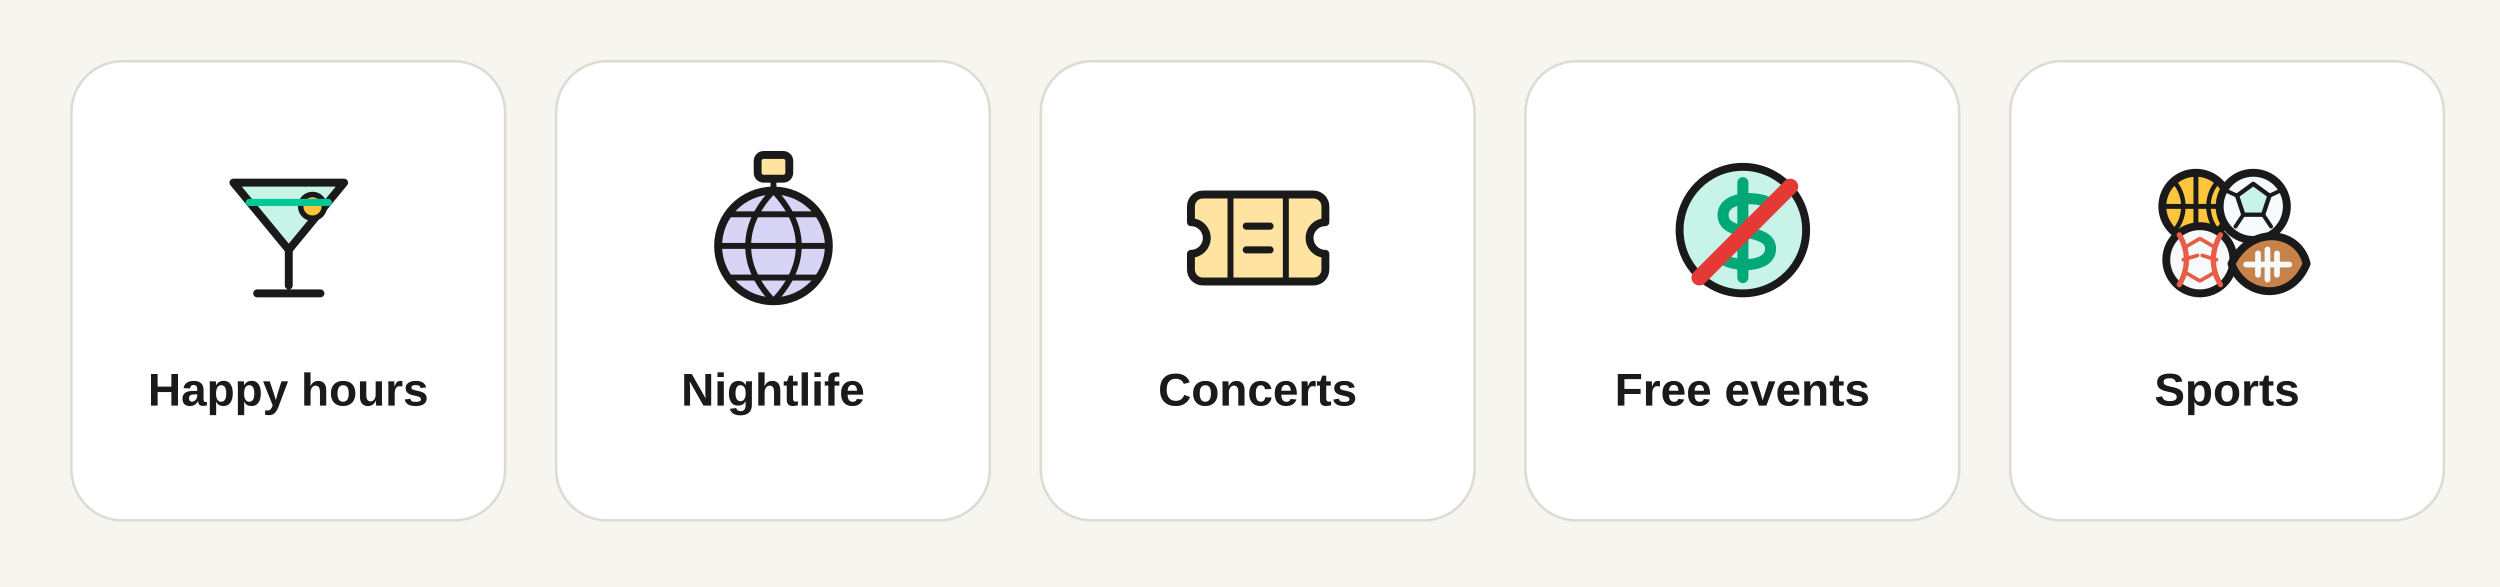
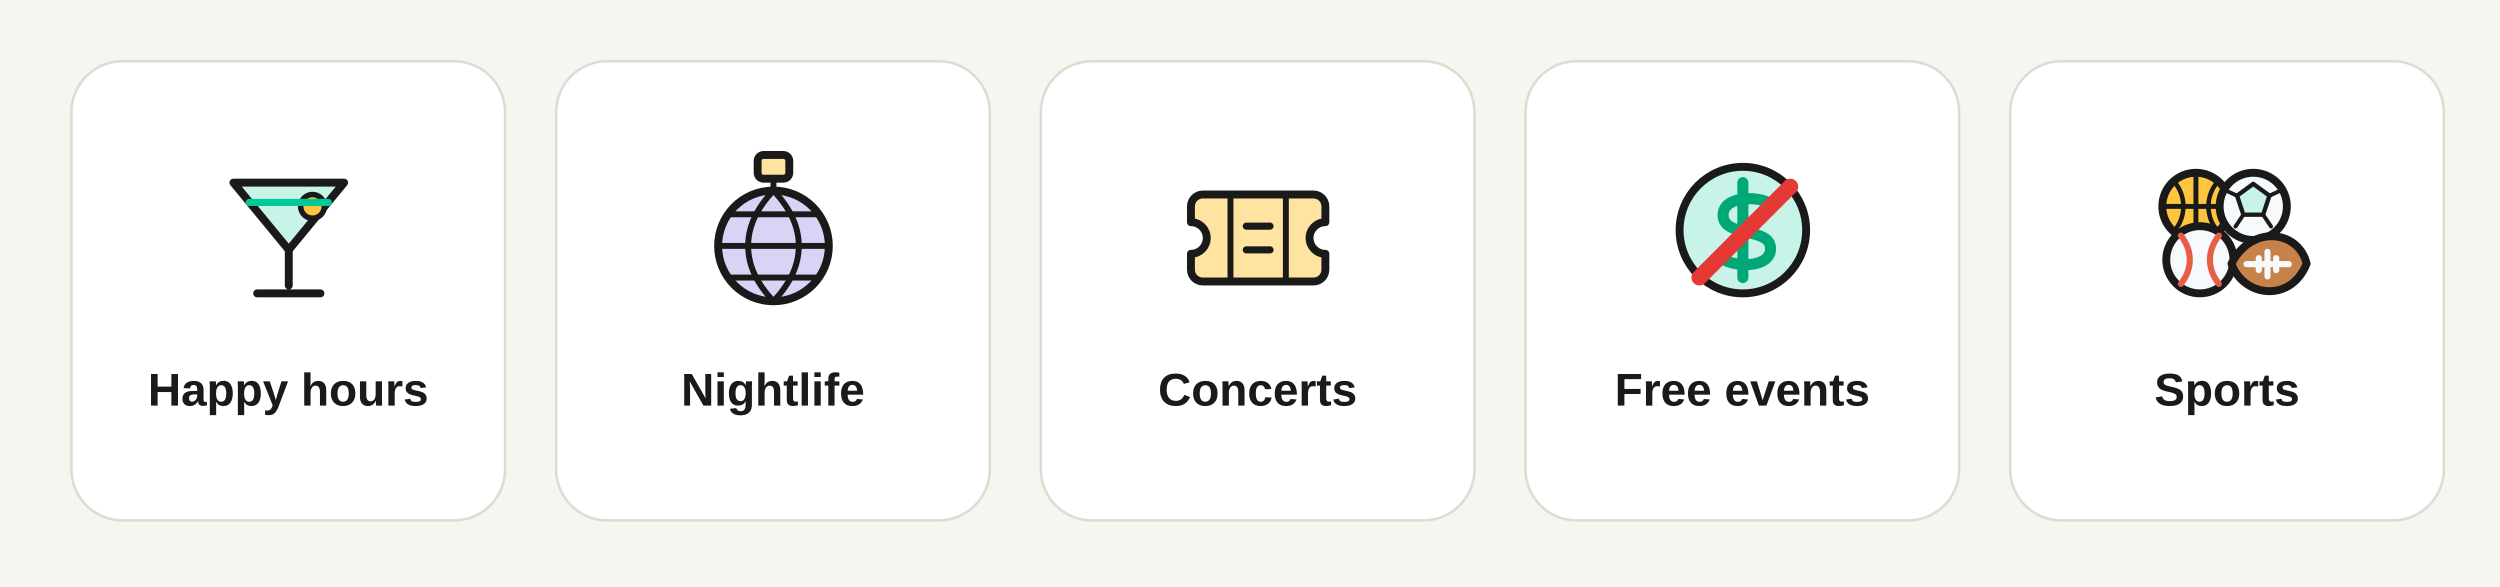
<svg xmlns="http://www.w3.org/2000/svg" width="980" height="230" viewBox="0 0 980 230">
  <rect width="980" height="230" fill="#f7f5ef" />
  <style>
    .card{fill:#fff;stroke:#dedbd3;stroke-width:1}
    .label{font-family:Arial,Helvetica,sans-serif;font-size:18px;font-weight:800;fill:#191a19}
    .sub{font-family:Arial,Helvetica,sans-serif;font-size:12px;font-weight:700;fill:#697789;letter-spacing:1.5px}
  </style>
  <g transform="translate(28 24)">
    <rect class="card" width="170" height="180" rx="20" />
    <g transform="translate(48 29) scale(1.55)">
      <svg viewBox="0 0 48 48" width="48" height="48" fill="none" stroke="#191A19" stroke-width="2" stroke-linejoin="round" stroke-linecap="round">
        <path d="M10 12h28L24 29z" fill="#C7F3E8" />
        <path d="M24 29v9M16 40h16" />
        <circle cx="30" cy="18" r="3" fill="#FFC53D" stroke-width="1.4" />
        <path d="M14 17h20" stroke="#00C897" stroke-width="1.8" />
      </svg>
    </g>
    <text class="label" x="85" y="135" text-anchor="middle">Happy hours</text>
  </g>
  <g transform="translate(218 24)">
    <rect class="card" width="170" height="180" rx="20" />
    <g transform="translate(48 29) scale(1.55)">
      <svg viewBox="0 0 48 48" width="48" height="48" fill="none" stroke="#191A19" stroke-width="2" stroke-linejoin="round" stroke-linecap="round">
        <path d="M24 9v6" stroke-width="1.5" />
        <rect x="20" y="5" width="8" height="6" rx="1.5" fill="#FFE3A0" />
        <circle cx="24" cy="28" r="14" fill="#D8D4F5" />
        <path d="M10 28h28M13 20h22M13 36h22" stroke-width="1.5" />
        <path d="M24 14c4.2 4.5 6.4 9 6.4 14S28.2 37.5 24 42M24 14c-4.2 4.5-6.4 9-6.4 14S19.8 37.5 24 42" stroke-width="1.5" />
      </svg>
    </g>
    <text class="label" x="85" y="135" text-anchor="middle">Nightlife</text>
  </g>
  <g transform="translate(408 24)">
    <rect class="card" width="170" height="180" rx="20" />
    <g transform="translate(48 29) scale(1.55)">
      <svg viewBox="0 0 48 48" width="48" height="48" fill="none" stroke="#191A19" stroke-width="2" stroke-linejoin="round" stroke-linecap="round">
        <path d="M10 15h28a3 3 0 0 1 3 3v4a4 4 0 0 0 0 8v4a3 3 0 0 1-3 3H10a3 3 0 0 1-3-3v-4a4 4 0 0 0 0-8v-4a3 3 0 0 1 3-3z" fill="#FFE3A0" />
        <path d="M17 15v22M31 15v22" stroke-width="1.5" />
        <path d="M21 23h6M21 29h6" stroke-width="1.8" />
      </svg>
    </g>
    <text class="label" x="85" y="135" text-anchor="middle">Concerts</text>
  </g>
  <g transform="translate(598 24)">
    <rect class="card" width="170" height="180" rx="20" />
    <g transform="translate(48 29) scale(1.55)">
      <svg viewBox="0 0 48 48" width="48" height="48" fill="none" stroke="#191A19" stroke-width="2" stroke-linejoin="round" stroke-linecap="round">
        <circle cx="24" cy="24" r="16" fill="#C7F3E8" />
        <path d="M24 12v24" stroke="#00A878" stroke-width="2.8" />
        <path d="M31 17.5c-2-2.1-12-2.5-12 2.7 0 5.8 12 2.9 12 8.5 0 5.1-9.8 4.9-13 2" stroke="#00A878" stroke-width="2.8" />
        <path d="M13 36 36 13" stroke="#E53935" stroke-width="4" />
      </svg>
    </g>
    <text class="label" x="85" y="135" text-anchor="middle">Free events</text>
  </g>
  <g transform="translate(788 24)">
    <rect class="card" width="170" height="180" rx="20" />
    <g transform="translate(48 29) scale(1.55)">
      <svg viewBox="0 0 48 48" width="48" height="48" fill="none" stroke="#191A19" stroke-width="2" stroke-linejoin="round" stroke-linecap="round">
        <circle cx="16" cy="18" r="8.5" fill="#FFC53D" />
        <path d="M7.5 18h17M16 9.5v17" stroke-width="1.25" />
        <path d="M10.5 11.8c3.1 3.4 3.1 9 0 12.4M21.5 11.8c-3.1 3.4-3.1 9 0 12.4" stroke-width="1.15" />
        <circle cx="30.5" cy="18" r="8.5" fill="#F7FAFC" />
        <path d="m30.5 12.3 4.1 3-1.6 4.8h-5l-1.6-4.8z" fill="#C7F3E8" stroke-width="1.1" />
        <path d="M26.4 15.3 23.6 14M34.6 15.3l2.8-1.3M33 20.1l2 3M28 20.1l-2 3" stroke-width="1" />
        <circle cx="17" cy="31.5" r="8.5" fill="#F7FAFC" />
-         <path d="M11.8 25.2c2.4 4.1 2.4 8.5 0 12.6M22.2 25.2c-2.4 4.1-2.4 8.5 0 12.6" stroke="#E85D45" stroke-width="1.35" />
-         <path d="M13.8 28l3.1-1.8M12.8 31.5l3.6-1.1M13.8 35l3.1 1.8M20.2 28l-3.1-1.8M21.2 31.5l-3.6-1.1M20.2 35l-3.1 1.8" stroke="#E85D45" stroke-width=".95" />
+         <path d="M12.2 25.4c3 3.8 3 8.4 0 12.2M21.8 25.4c-3 3.8-3 8.4 0 12.2" stroke="#E85D45" stroke-width="1.55" />
        <path d="M25 32.5C30 22.5 42 24 44 32.5C40 42.5 28 41 25 32.5Z" fill="#C7824A" />
-         <path d="M28.7 32.7h10.9M34.1 28.9v7.6M31.7 29.9v5.4M36.5 29.9v5.4" stroke="#F7FAFC" stroke-width="1.45" />
+         <path d="M28.8 32.6h10.7M34.1 29.5v6.2M31.9 31.1v3M36.3 31.1v3" stroke="#F7FAFC" stroke-width="1.55" />
      </svg>
    </g>
    <text class="label" x="85" y="135" text-anchor="middle">Sports</text>
  </g>
</svg>
